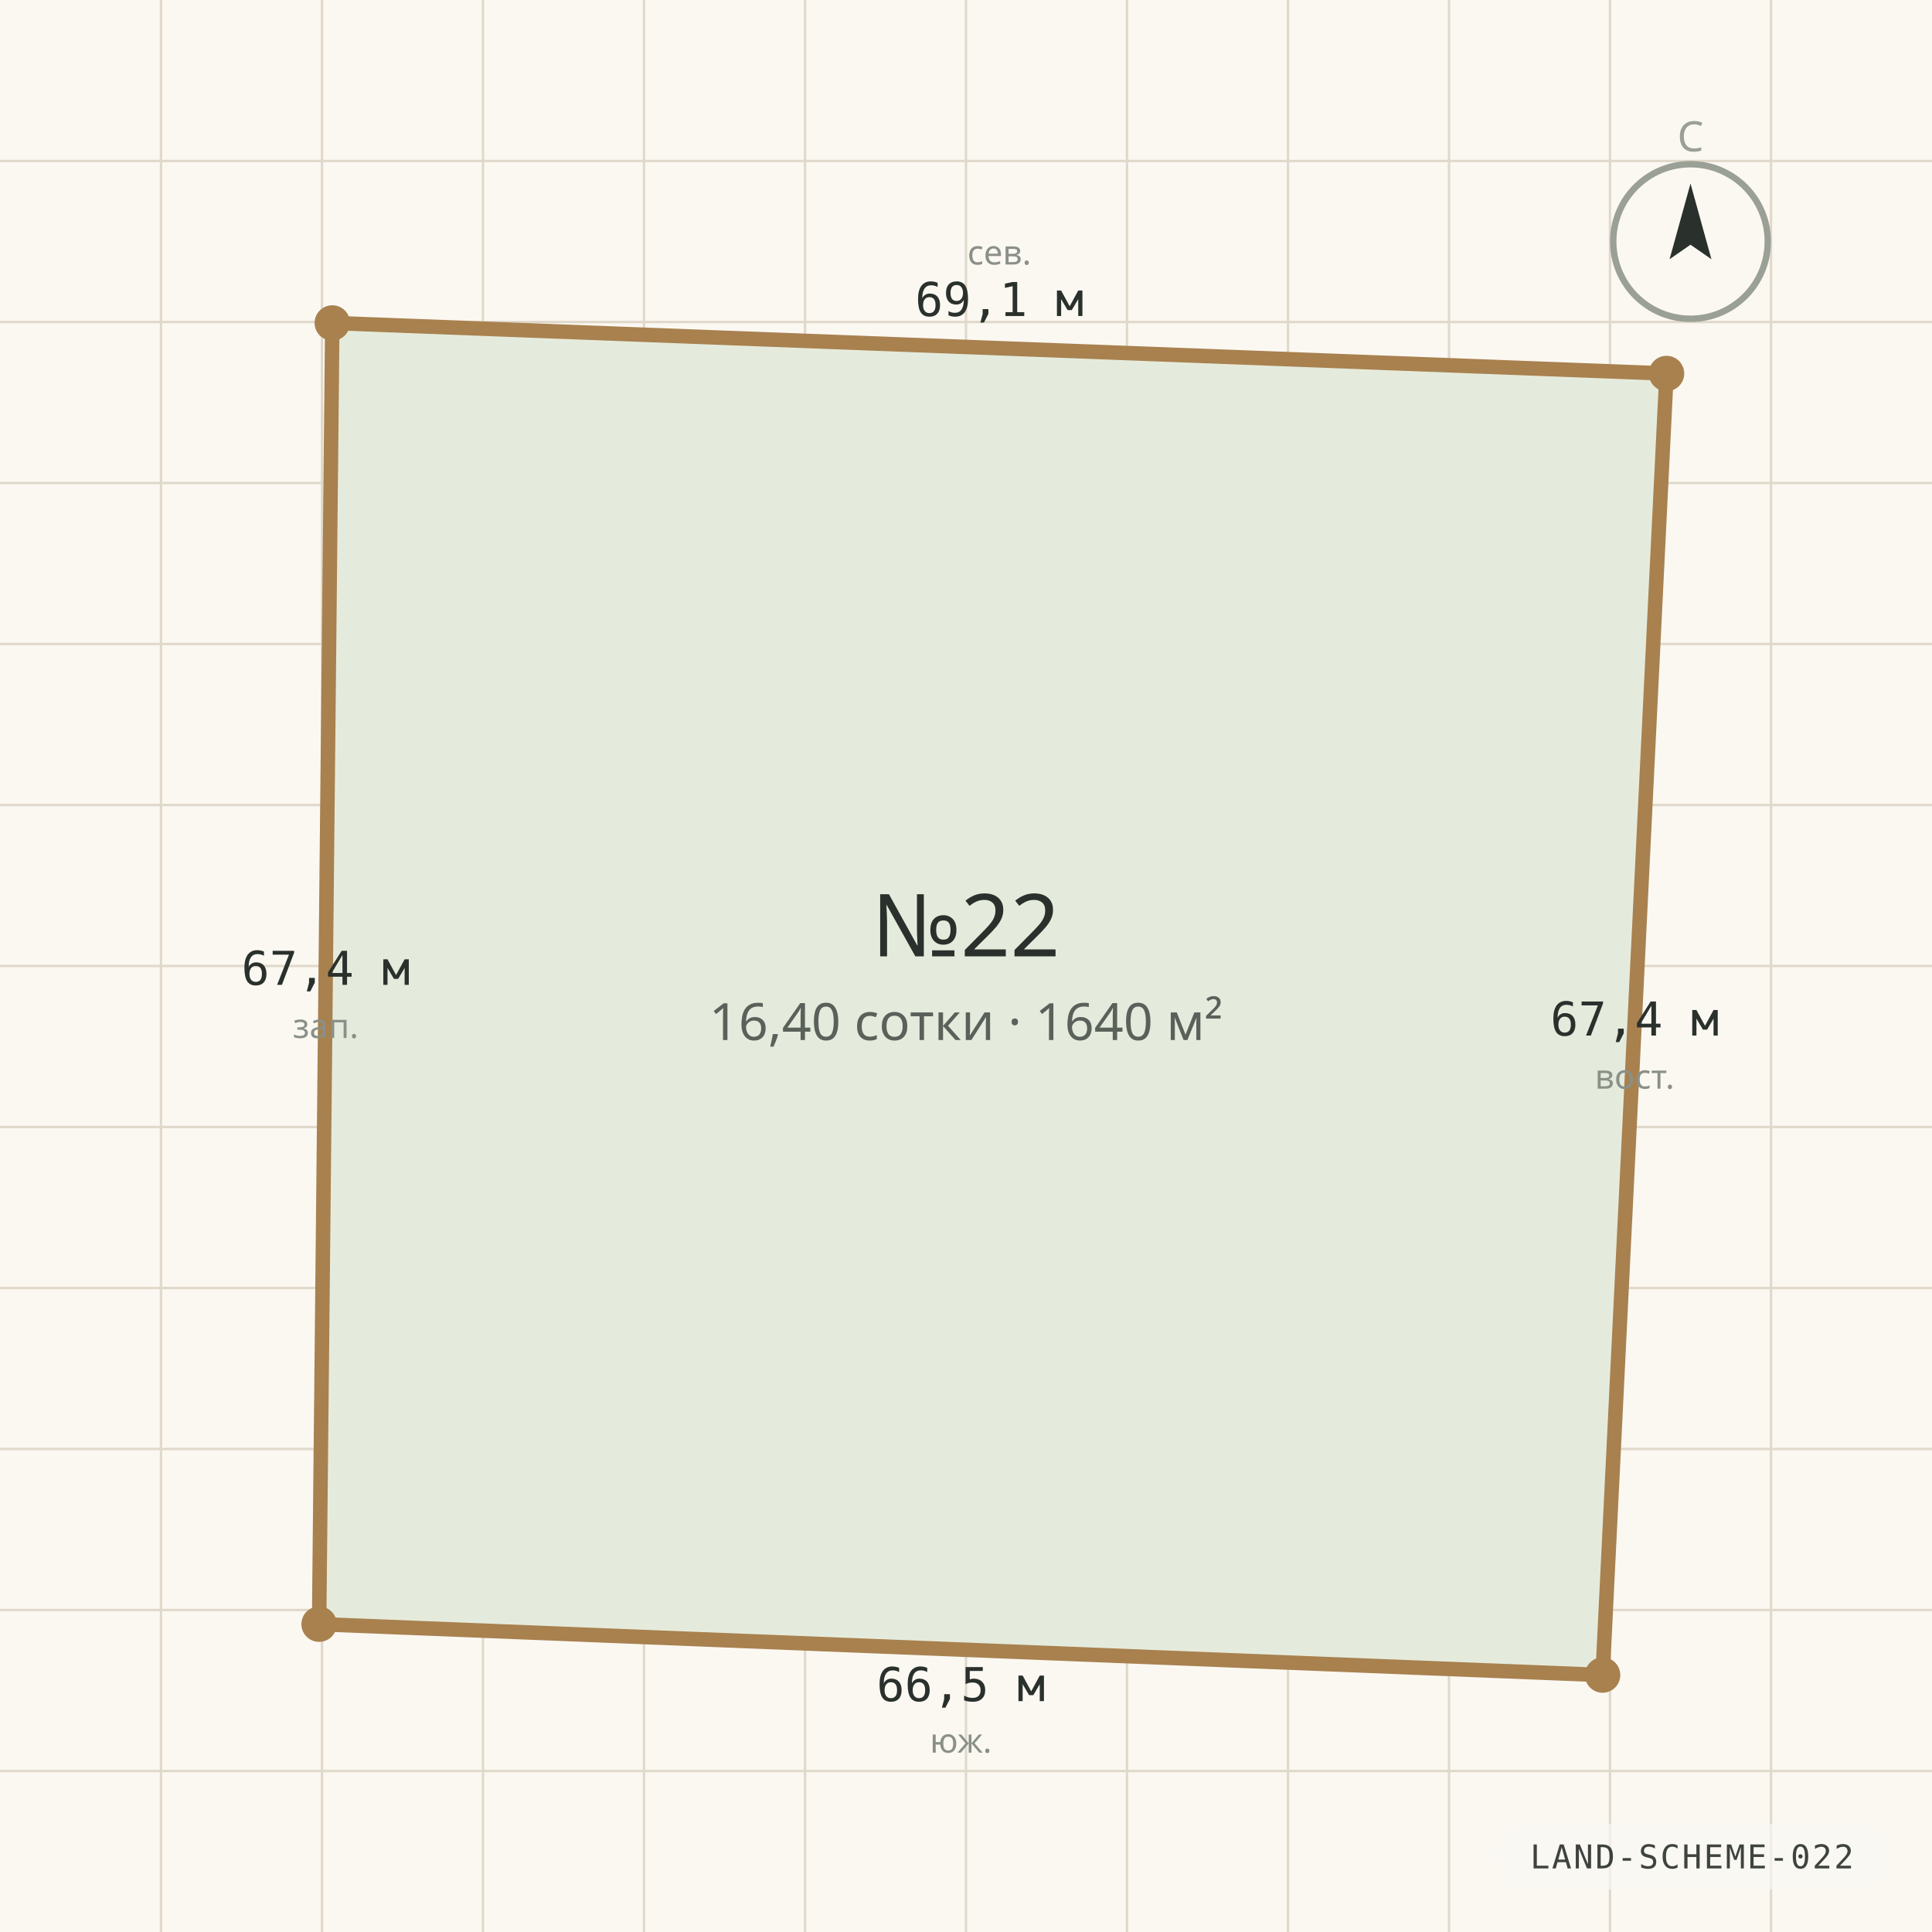
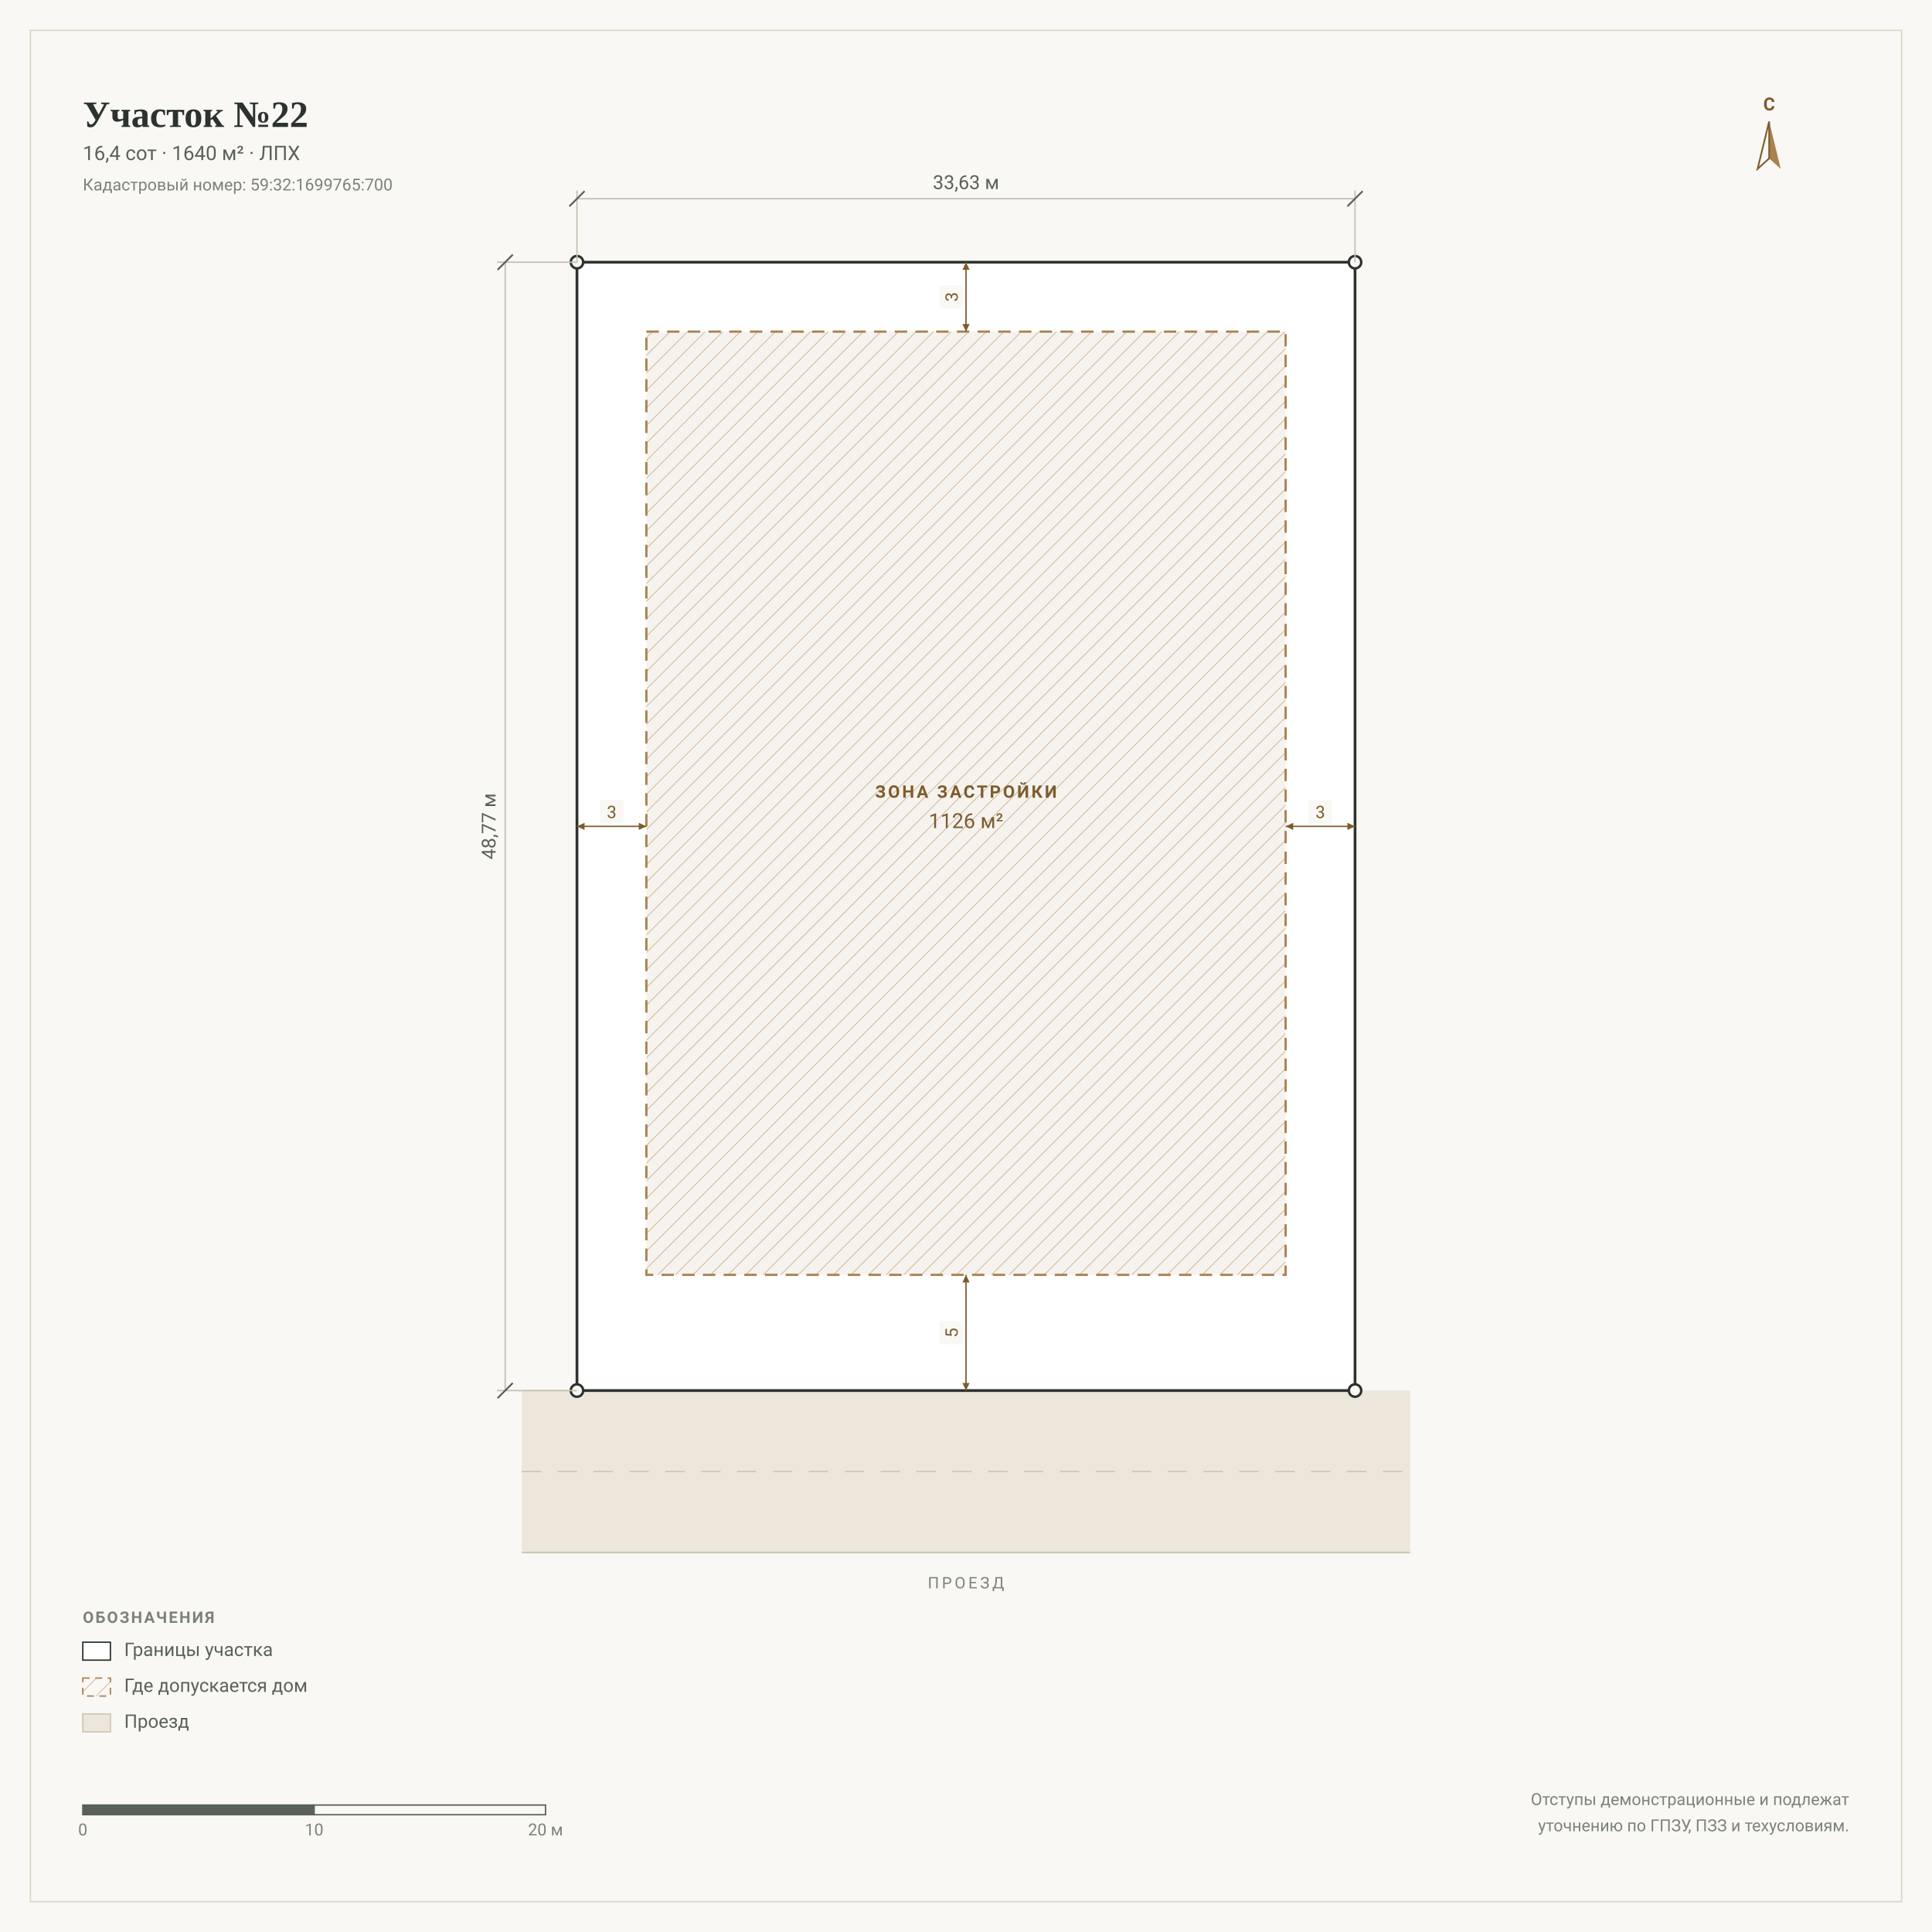
- <svg xmlns="http://www.w3.org/2000/svg" viewBox="0 0 1200 1200" width="1200" height="1200" role="img" aria-label="Схема границ участка №22" preserveAspectRatio="xMidYMid slice">
-   <rect width="1200" height="1200" fill="#FBF8F2" />
-   <g stroke="#E0D9CB" stroke-width="1.5">
-     <line x1="0" y1="100.0" x2="1200" y2="100.0" />
-     <line x1="100.0" y1="0" x2="100.0" y2="1200" />
-     <line x1="0" y1="200.0" x2="1200" y2="200.0" />
-     <line x1="200.0" y1="0" x2="200.0" y2="1200" />
-     <line x1="0" y1="300.0" x2="1200" y2="300.0" />
-     <line x1="300.0" y1="0" x2="300.0" y2="1200" />
-     <line x1="0" y1="400.0" x2="1200" y2="400.0" />
-     <line x1="400.0" y1="0" x2="400.0" y2="1200" />
-     <line x1="0" y1="500.0" x2="1200" y2="500.0" />
-     <line x1="500.0" y1="0" x2="500.0" y2="1200" />
-     <line x1="0" y1="600.0" x2="1200" y2="600.0" />
-     <line x1="600.0" y1="0" x2="600.0" y2="1200" />
-     <line x1="0" y1="700.0" x2="1200" y2="700.0" />
-     <line x1="700.0" y1="0" x2="700.0" y2="1200" />
-     <line x1="0" y1="800.0" x2="1200" y2="800.0" />
-     <line x1="800.0" y1="0" x2="800.0" y2="1200" />
-     <line x1="0" y1="900.0" x2="1200" y2="900.0" />
-     <line x1="900.0" y1="0" x2="900.0" y2="1200" />
-     <line x1="0" y1="1000.0" x2="1200" y2="1000.0" />
-     <line x1="1000.0" y1="0" x2="1000.0" y2="1200" />
-     <line x1="0" y1="1100.0" x2="1200" y2="1100.0" />
-     <line x1="1100.0" y1="0" x2="1100.0" y2="1200" />
+ <svg xmlns="http://www.w3.org/2000/svg" viewBox="0 0 1400 1400" width="1400" height="1400" role="img" aria-label="Схема участка №22: границы, отступы и зона застройки" font-family="'TT Commons Pro',-apple-system,BlinkMacSystemFont,'Segoe UI',Roboto,'Helvetica Neue',Arial,sans-serif">
+   <defs>
+     <pattern id="h-build" patternUnits="userSpaceOnUse" width="9" height="9" patternTransform="rotate(45)">
+       <line x1="0" y1="0" x2="0" y2="9" stroke="#a8814f" stroke-width="1.1" opacity=".5" />
+     </pattern>
+     <pattern id="h-sold" patternUnits="userSpaceOnUse" width="7" height="7" patternTransform="rotate(45)">
+       <line x1="0" y1="0" x2="0" y2="7" stroke="#7c8279" stroke-width="1" opacity=".45" />
+     </pattern>
+     <pattern id="h-forest" patternUnits="userSpaceOnUse" width="14" height="14">
+       <circle cx="4" cy="4" r="1.5" fill="#9fb188" opacity=".55" />
+       <circle cx="11" cy="10" r="1.1" fill="#9fb188" opacity=".4" />
+     </pattern>
+     <pattern id="h-water" patternUnits="userSpaceOnUse" width="26" height="12">
+       <path d="M0 6q6.5 -3 13 0t13 0" fill="none" stroke="#7d939b" stroke-width="1" opacity=".35" />
+     </pattern>
+   </defs>
+   <rect width="1400" height="1400" fill="#faf8f4" />
+   <rect x="378.092" y="1007.643" width="643.817" height="117.357" fill="#ece6db" />
+   <line x1="378.092" y1="1125" x2="1021.908" y2="1125" stroke="#cfc6b6" stroke-width="1.2" />
+   <line x1="378.092" y1="1066.321" x2="1021.908" y2="1066.321" stroke="#cfc6b6" stroke-width="1" stroke-dasharray="14 12" />
+   <text x="700" y="1151" font-size="11.5" fill="#7c8279" text-anchor="middle" font-weight="400" letter-spacing="2">ПРОЕЗД</text>
+   <rect x="418.092" y="190" width="563.817" height="817.643" fill="#ffffff" stroke="#2c332e" stroke-width="2" />
+   <rect x="468.388" y="240.296" width="463.225" height="683.521" fill="#a8814f" opacity=".10" />
+   <rect x="468.388" y="240.296" width="463.225" height="683.521" fill="url(#h-build)" />
+   <rect x="468.388" y="240.296" width="463.225" height="683.521" fill="none" stroke="#a8814f" stroke-width="1.6" stroke-dasharray="9 6" />
+   <circle cx="418.092" cy="190" r="4.5" fill="#faf8f4" stroke="#2c332e" stroke-width="1.8" />
+   <circle cx="981.908" cy="190" r="4.5" fill="#faf8f4" stroke="#2c332e" stroke-width="1.8" />
+   <circle cx="418.092" cy="1007.643" r="4.5" fill="#faf8f4" stroke="#2c332e" stroke-width="1.8" />
+   <circle cx="981.908" cy="1007.643" r="4.5" fill="#faf8f4" stroke="#2c332e" stroke-width="1.8" />
+   <line x1="418.092" y1="190" x2="418.092" y2="138" stroke="#c6bfb1" stroke-width="1" />
+   <line x1="981.908" y1="190" x2="981.908" y2="138" stroke="#c6bfb1" stroke-width="1" />
+   <line x1="418.092" y1="144" x2="981.908" y2="144" stroke="#c6bfb1" stroke-width="1" />
+   <line x1="412.592" y1="149.5" x2="423.592" y2="138.5" stroke="#5a615a" stroke-width="1.3" />
+   <line x1="976.408" y1="149.5" x2="987.408" y2="138.5" stroke="#5a615a" stroke-width="1.3" />
+   <rect x="667.56" y="122.258" width="64.88" height="18.9" fill="#faf8f4" />
+   <text x="700" y="137" font-size="14" fill="#5a615a" text-anchor="middle" font-weight="400">33,63 м</text>
+   <line x1="418.092" y1="190" x2="360.092" y2="190" stroke="#c6bfb1" stroke-width="1" />
+   <line x1="418.092" y1="1007.643" x2="360.092" y2="1007.643" stroke="#c6bfb1" stroke-width="1" />
+   <line x1="366.092" y1="190" x2="366.092" y2="1007.643" stroke="#c6bfb1" stroke-width="1" />
+   <line x1="360.592" y1="195.5" x2="371.592" y2="184.5" stroke="#5a615a" stroke-width="1.3" />
+   <line x1="360.592" y1="1013.143" x2="371.592" y2="1002.143" stroke="#5a615a" stroke-width="1.3" />
+   <g transform="translate(366.0917,598.8215) rotate(-90)">
+     <rect x="-32.44" y="-21.742" width="64.88" height="18.9" fill="#faf8f4" />
+     <text x="0" y="-7" font-size="14" fill="#5a615a" text-anchor="middle" font-weight="400">48,77 м</text>
  </g>
-   <polygon points="206.4,200.6 1035.1,232.0 995.4,1040.4 198.2,1008.8" fill="#E5EBDC" stroke="#A8814F" stroke-width="9" stroke-linejoin="round" />
-   <circle cx="206.4" cy="200.6" r="11" fill="#A8814F" />
-   <text x="620.7" y="196.3" text-anchor="middle" font-family="ui-monospace, Consolas, monospace" font-size="29" fill="#2A302C">69,1 м</text>
-   <text x="620.7" y="164.3" text-anchor="middle" font-family="'Segoe UI', system-ui, sans-serif" font-size="21" fill="#8A9088">сев.</text>
-   <circle cx="1035.1" cy="232.0" r="11" fill="#A8814F" />
-   <text x="1015.3" y="643.2" text-anchor="middle" font-family="ui-monospace, Consolas, monospace" font-size="29" fill="#2A302C">67,4 м</text>
-   <text x="1015.3" y="676.2" text-anchor="middle" font-family="'Segoe UI', system-ui, sans-serif" font-size="21" fill="#8A9088">вост.</text>
-   <circle cx="995.4" cy="1040.4" r="11" fill="#A8814F" />
-   <text x="596.8" y="1056.6" text-anchor="middle" font-family="ui-monospace, Consolas, monospace" font-size="29" fill="#2A302C">66,5 м</text>
-   <text x="596.8" y="1088.6" text-anchor="middle" font-family="'Segoe UI', system-ui, sans-serif" font-size="21" fill="#8A9088">юж.</text>
-   <circle cx="198.2" cy="1008.8" r="11" fill="#A8814F" />
-   <text x="202.3" y="611.7" text-anchor="middle" font-family="ui-monospace, Consolas, monospace" font-size="29" fill="#2A302C">67,4 м</text>
-   <text x="202.3" y="644.7" text-anchor="middle" font-family="'Segoe UI', system-ui, sans-serif" font-size="21" fill="#8A9088">зап.</text>
-   <text x="600" y="594" text-anchor="middle" font-family="'Segoe UI', system-ui, sans-serif" font-size="54" fill="#2A302C">№22</text>
-   <text x="600" y="646" text-anchor="middle" font-family="'Segoe UI', system-ui, sans-serif" font-size="32" fill="#5A615A">16,40 сотки · 1640 м²</text>
-   <g transform="translate(1050 150)">
-     <circle r="48" fill="none" stroke="#9AA096" stroke-width="4" />
-     <path d="M 0 -36 L 13 11 L 0 2 L -13 11 Z" fill="#2A302C" />
-     <text y="-56" text-anchor="middle" font-family="'Segoe UI', system-ui, sans-serif" font-size="26" fill="#9AA096">С</text>
+   <line x1="418.092" y1="598.821" x2="468.388" y2="598.821" stroke="#7d5c2c" stroke-width="1" />
+   <path d="M418.092 598.821 l5.5 -2.6 l0 5.2 Z" fill="#7d5c2c" />
+   <path d="M468.388 598.821 l-5.5 -2.6 l0 5.2 Z" fill="#7d5c2c" />
+   <rect x="434.74" y="579.659" width="17" height="16.875" fill="#faf8f4" />
+   <text x="443.24" y="592.821" font-size="12.5" fill="#7d5c2c" text-anchor="middle" font-weight="400">3</text>
+   <line x1="931.612" y1="598.821" x2="981.908" y2="598.821" stroke="#7d5c2c" stroke-width="1" />
+   <path d="M931.612 598.821 l5.5 -2.6 l0 5.2 Z" fill="#7d5c2c" />
+   <path d="M981.908 598.821 l-5.5 -2.6 l0 5.2 Z" fill="#7d5c2c" />
+   <rect x="948.26" y="579.659" width="17" height="16.875" fill="#faf8f4" />
+   <text x="956.76" y="592.821" font-size="12.5" fill="#7d5c2c" text-anchor="middle" font-weight="400">3</text>
+   <line x1="700" y1="190" x2="700" y2="240.296" stroke="#7d5c2c" stroke-width="1" />
+   <path d="M700 190 l-2.6 5.5 l5.2 0 Z" fill="#7d5c2c" />
+   <path d="M700 240.296 l-2.6 -5.5 l5.2 0 Z" fill="#7d5c2c" />
+   <g transform="translate(700,215.1479) rotate(-90)">
+     <rect x="-8.5" y="-19.163" width="17" height="16.875" fill="#faf8f4" />
+     <text x="0" y="-6" font-size="12.5" fill="#7d5c2c" text-anchor="middle" font-weight="400">3</text>
  </g>
-   <g font-family="ui-monospace, 'Cascadia Mono', Consolas, monospace" opacity="0.9">
-     <rect x="928.2" y="1132.8" width="245.4" height="40.8" rx="20.4" fill="rgba(250,248,244,0.72)" />
-     <text x="1050.9" y="1160.5" text-anchor="middle" fill="#2A302C" font-size="20.4" letter-spacing="1.2">LAND-SCHEME-022</text>
+   <line x1="700" y1="923.817" x2="700" y2="1007.643" stroke="#7d5c2c" stroke-width="1" />
+   <path d="M700 923.817 l-2.6 5.5 l5.2 0 Z" fill="#7d5c2c" />
+   <path d="M700 1007.643 l-2.6 -5.5 l5.2 0 Z" fill="#7d5c2c" />
+   <g transform="translate(700,965.7298) rotate(-90)">
+     <rect x="-8.5" y="-19.163" width="17" height="16.875" fill="#faf8f4" />
+     <text x="0" y="-6" font-size="12.5" fill="#7d5c2c" text-anchor="middle" font-weight="400">5</text>
  </g>
+   <text x="700" y="578.056" font-size="12.5" fill="#7d5c2c" text-anchor="middle" font-weight="700" letter-spacing="1.6">ЗОНА ЗАСТРОЙКИ</text>
+   <text x="700" y="600.056" font-size="15" fill="#7d5c2c" text-anchor="middle" font-weight="400">1126 м²</text>
+   <rect x="22" y="22" width="1356" height="1356" fill="none" stroke="#ddd6c9" stroke-width="1" />
+   <text x="60" y="92" font-size="27" fill="#2c332e" text-anchor="start" font-weight="600" font-family="'TT Ramillas','Playfair Display',Georgia,'Times New Roman',serif">Участок №22</text>
+   <text x="60" y="116" font-size="14.5" fill="#5a615a" text-anchor="start" font-weight="400">16,4 сот · 1640 м² · ЛПХ</text>
+   <text x="60" y="138" font-size="12" fill="#7c8279" text-anchor="start" font-weight="400">Кадастровый номер: 59:32:1699765:700</text>
+   <g transform="translate(1282,108)">
+     <path d="M0 -20 L8.4 14.4 L0 6.8 Z" fill="#a8814f" />
+     <path d="M0 -20 L-8.4 14.4 L0 6.8 Z" fill="none" stroke="#7d5c2c" stroke-width="1.2" />
+     <text x="0" y="-28" font-size="13" fill="#7d5c2c" text-anchor="middle" font-weight="700" letter-spacing="0.5">С</text>
+   </g>
+   <text x="60" y="1176" font-size="11.5" fill="#7c8279" text-anchor="start" font-weight="600" letter-spacing="1.2">ОБОЗНАЧЕНИЯ</text>
+   <rect x="60" y="1190" width="20" height="13" fill="#ffffff" stroke="#2c332e" stroke-width="1" />
+   <text x="90" y="1200" font-size="13.5" fill="#5a615a" text-anchor="start" font-weight="400">Границы участка</text>
+   <rect x="60" y="1216" width="20" height="13" fill="none" stroke="#a8814f" stroke-width="1" stroke-dasharray="5 4" />
+   <rect x="60" y="1216" width="20" height="13" fill="url(#h-build)" />
+   <text x="90" y="1226" font-size="13.5" fill="#5a615a" text-anchor="start" font-weight="400">Где допускается дом</text>
+   <rect x="60" y="1242" width="20" height="13" fill="#ece6db" stroke="#cfc6b6" stroke-width="1" />
+   <text x="90" y="1252" font-size="13.5" fill="#5a615a" text-anchor="start" font-weight="400">Проезд</text>
+   <rect x="60" y="1308" width="167.653" height="7" fill="#5a615a" stroke="#5a615a" stroke-width="1" />
+   <rect x="227.653" y="1308" width="167.653" height="7" fill="#faf8f4" stroke="#5a615a" stroke-width="1" />
+   <text x="60" y="1330" font-size="12" fill="#7c8279" text-anchor="middle" font-weight="400">0</text>
+   <text x="227.653" y="1330" font-size="12" fill="#7c8279" text-anchor="middle" font-weight="400">10</text>
+   <text x="395.306" y="1330" font-size="12" fill="#7c8279" text-anchor="middle" font-weight="400">20 м</text>
+   <text x="1340" y="1308" font-size="12" fill="#7c8279" text-anchor="end" font-weight="400">Отступы демонстрационные и подлежат</text>
+   <text x="1340" y="1327" font-size="12" fill="#7c8279" text-anchor="end" font-weight="400">уточнению по ГПЗУ, ПЗЗ и техусловиям.</text>
</svg>
